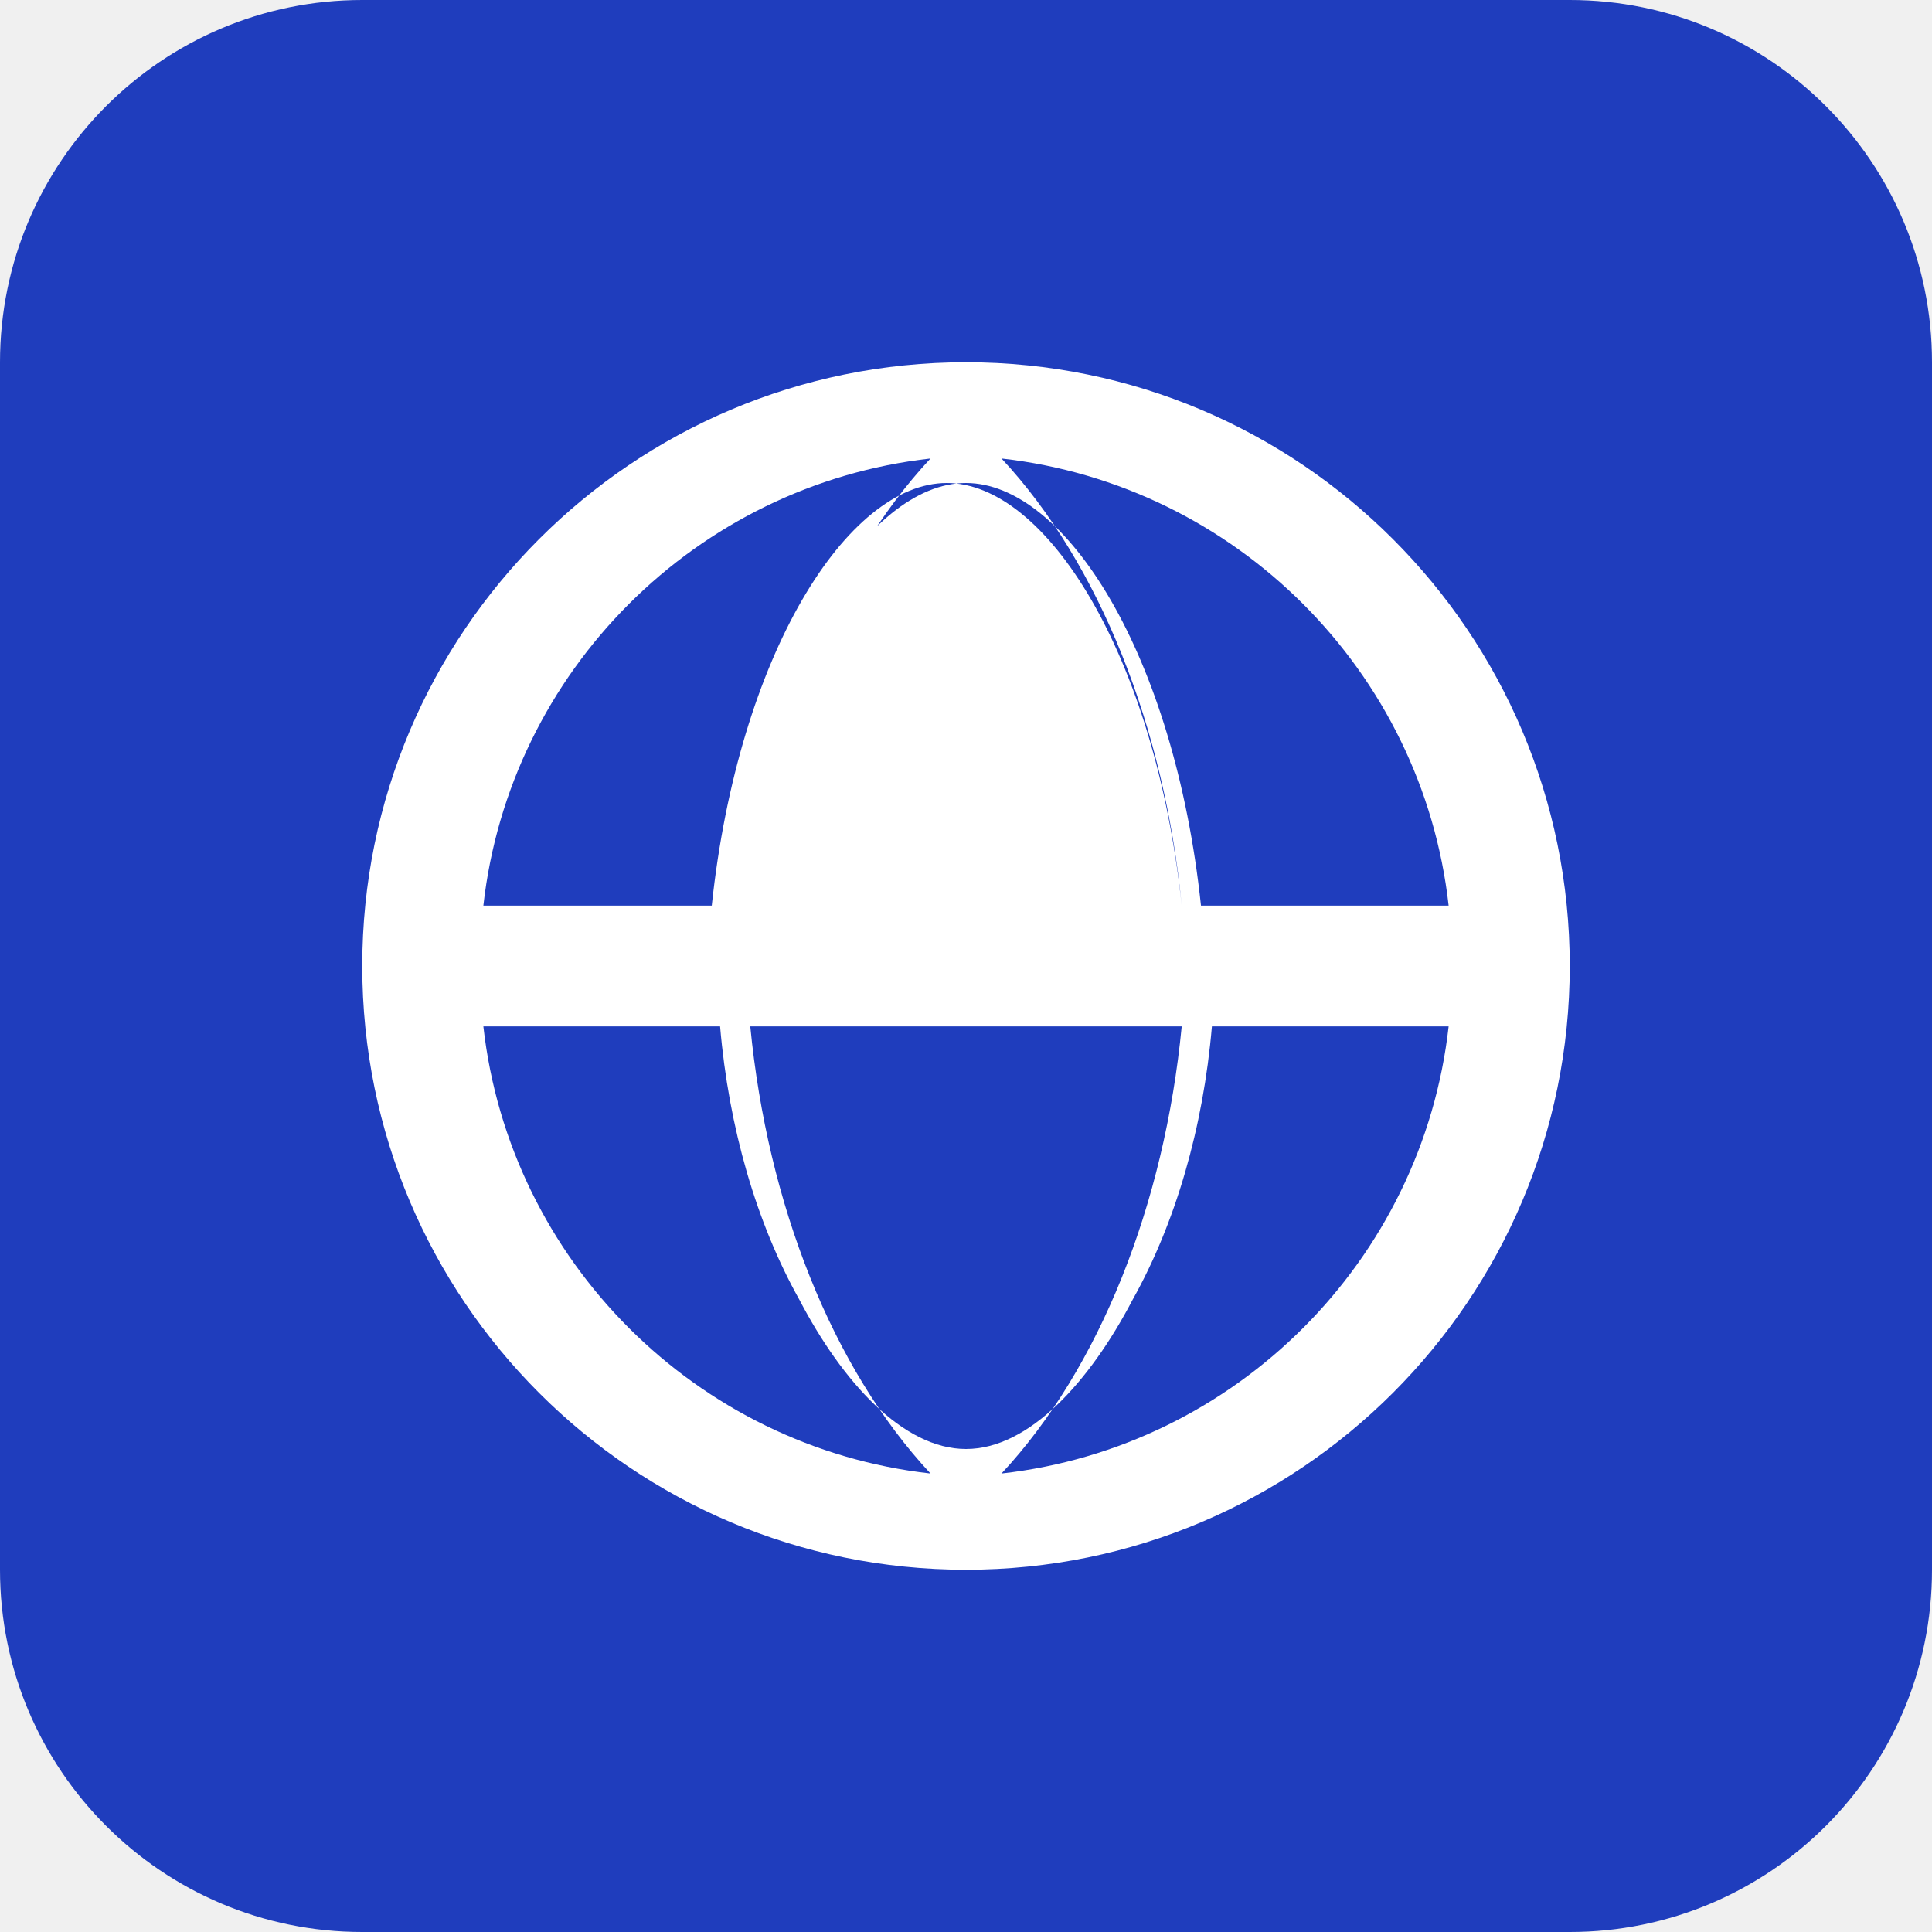
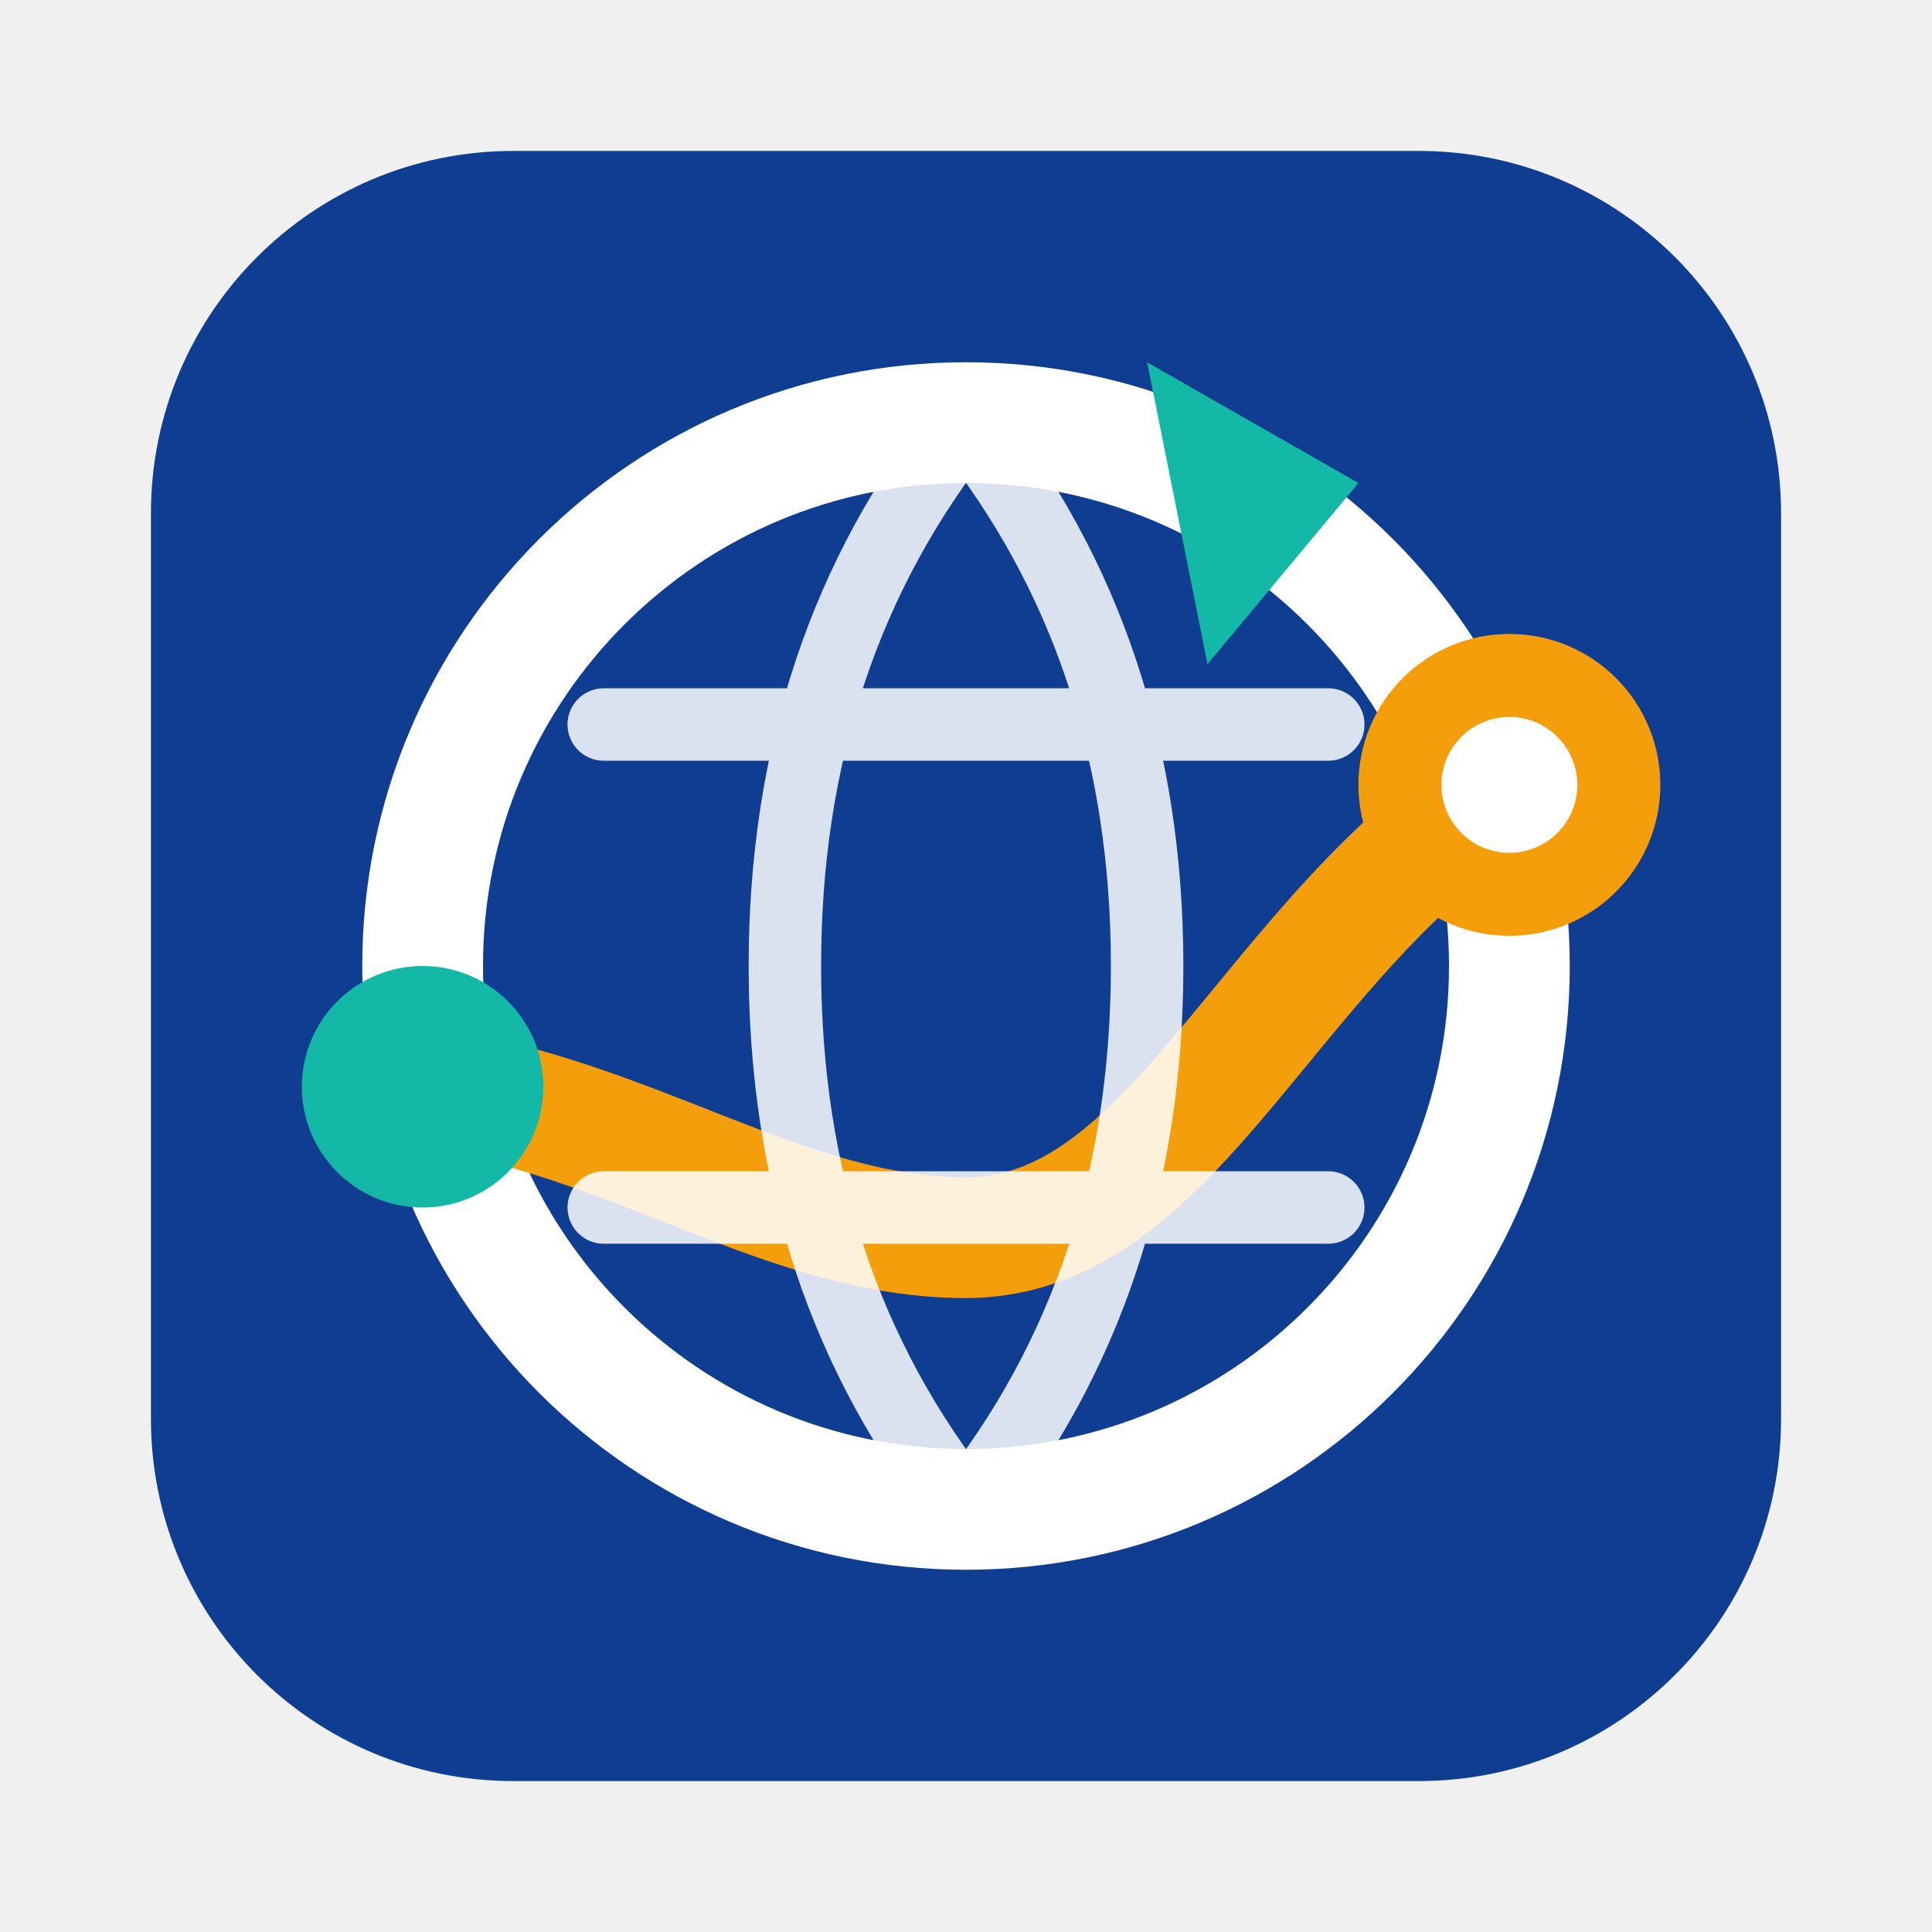
- <svg xmlns="http://www.w3.org/2000/svg" viewBox="0 0 64 64">
-   <rect width="64" height="64" rx="12" fill="#1f3dbd" />
-   <path d="M32 12c11.046 0 20 8.954 20 20s-8.954 20-20 20-20-8.954-20-20 8.954-20 20-20Zm0 4c-3.286 0-6.9 5.67-7.784 14h15.568C38.9 21.67 35.286 16 32 16Zm-8.146 18c.286 3.358 1.208 6.524 2.628 9.058C27.9 45.77 29.91 48 32 48s4.1-2.23 5.518-4.942c1.42-2.534 2.342-5.7 2.628-9.058H23.854Zm-7.842 0c.87 7.766 7.048 13.94 14.812 14.812-3.25-3.486-5.398-8.914-5.97-14.812H16.012Zm23.134 0c-.572 5.898-2.72 11.326-5.97 14.812 7.764-.872 13.942-7.046 14.812-14.812H39.146ZM24.854 30c.572-5.898 2.72-11.326 5.97-14.812-7.764.872-13.942 7.046-14.812 14.812h8.842Zm14.292 0c-.884-8.33-4.498-14-7.784-14s-6.9 5.67-7.784 14h15.568Zm8.842 0c-.87-7.766-7.048-13.94-14.812-14.812 3.25 3.486 5.398 8.914 5.97 14.812h8.842Z" fill="#fff" />
+ <svg xmlns="http://www.w3.org/2000/svg" viewBox="0 0 64 64" role="img" aria-label="VisaPath">
+   <rect x="5" y="5" width="54" height="54" rx="12" fill="#0f3d91" />
+   <circle cx="32" cy="32" r="18" fill="none" stroke="#ffffff" stroke-width="4" />
+   <path d="M14 36c7 1 12 5 18 5 7 0 10-10 18-15" fill="none" stroke="#f59e0b" stroke-linecap="round" stroke-linejoin="round" stroke-width="4" />
+   <path d="M20 24h24M20 40h24M32 14c-4 5-6 11-6 18s2 13 6 18M32 14c4 5 6 11 6 18s-2 13-6 18" fill="none" stroke="#ffffff" stroke-linecap="round" stroke-opacity=".85" stroke-width="2.4" />
+   <circle cx="14" cy="36" r="4" fill="#14b8a6" />
+   <circle cx="50" cy="26" r="5" fill="#f59e0b" />
+   <circle cx="50" cy="26" r="2.25" fill="#ffffff" />
+   <path d="M38 12l7 4-5 6z" fill="#14b8a6" />
</svg>
